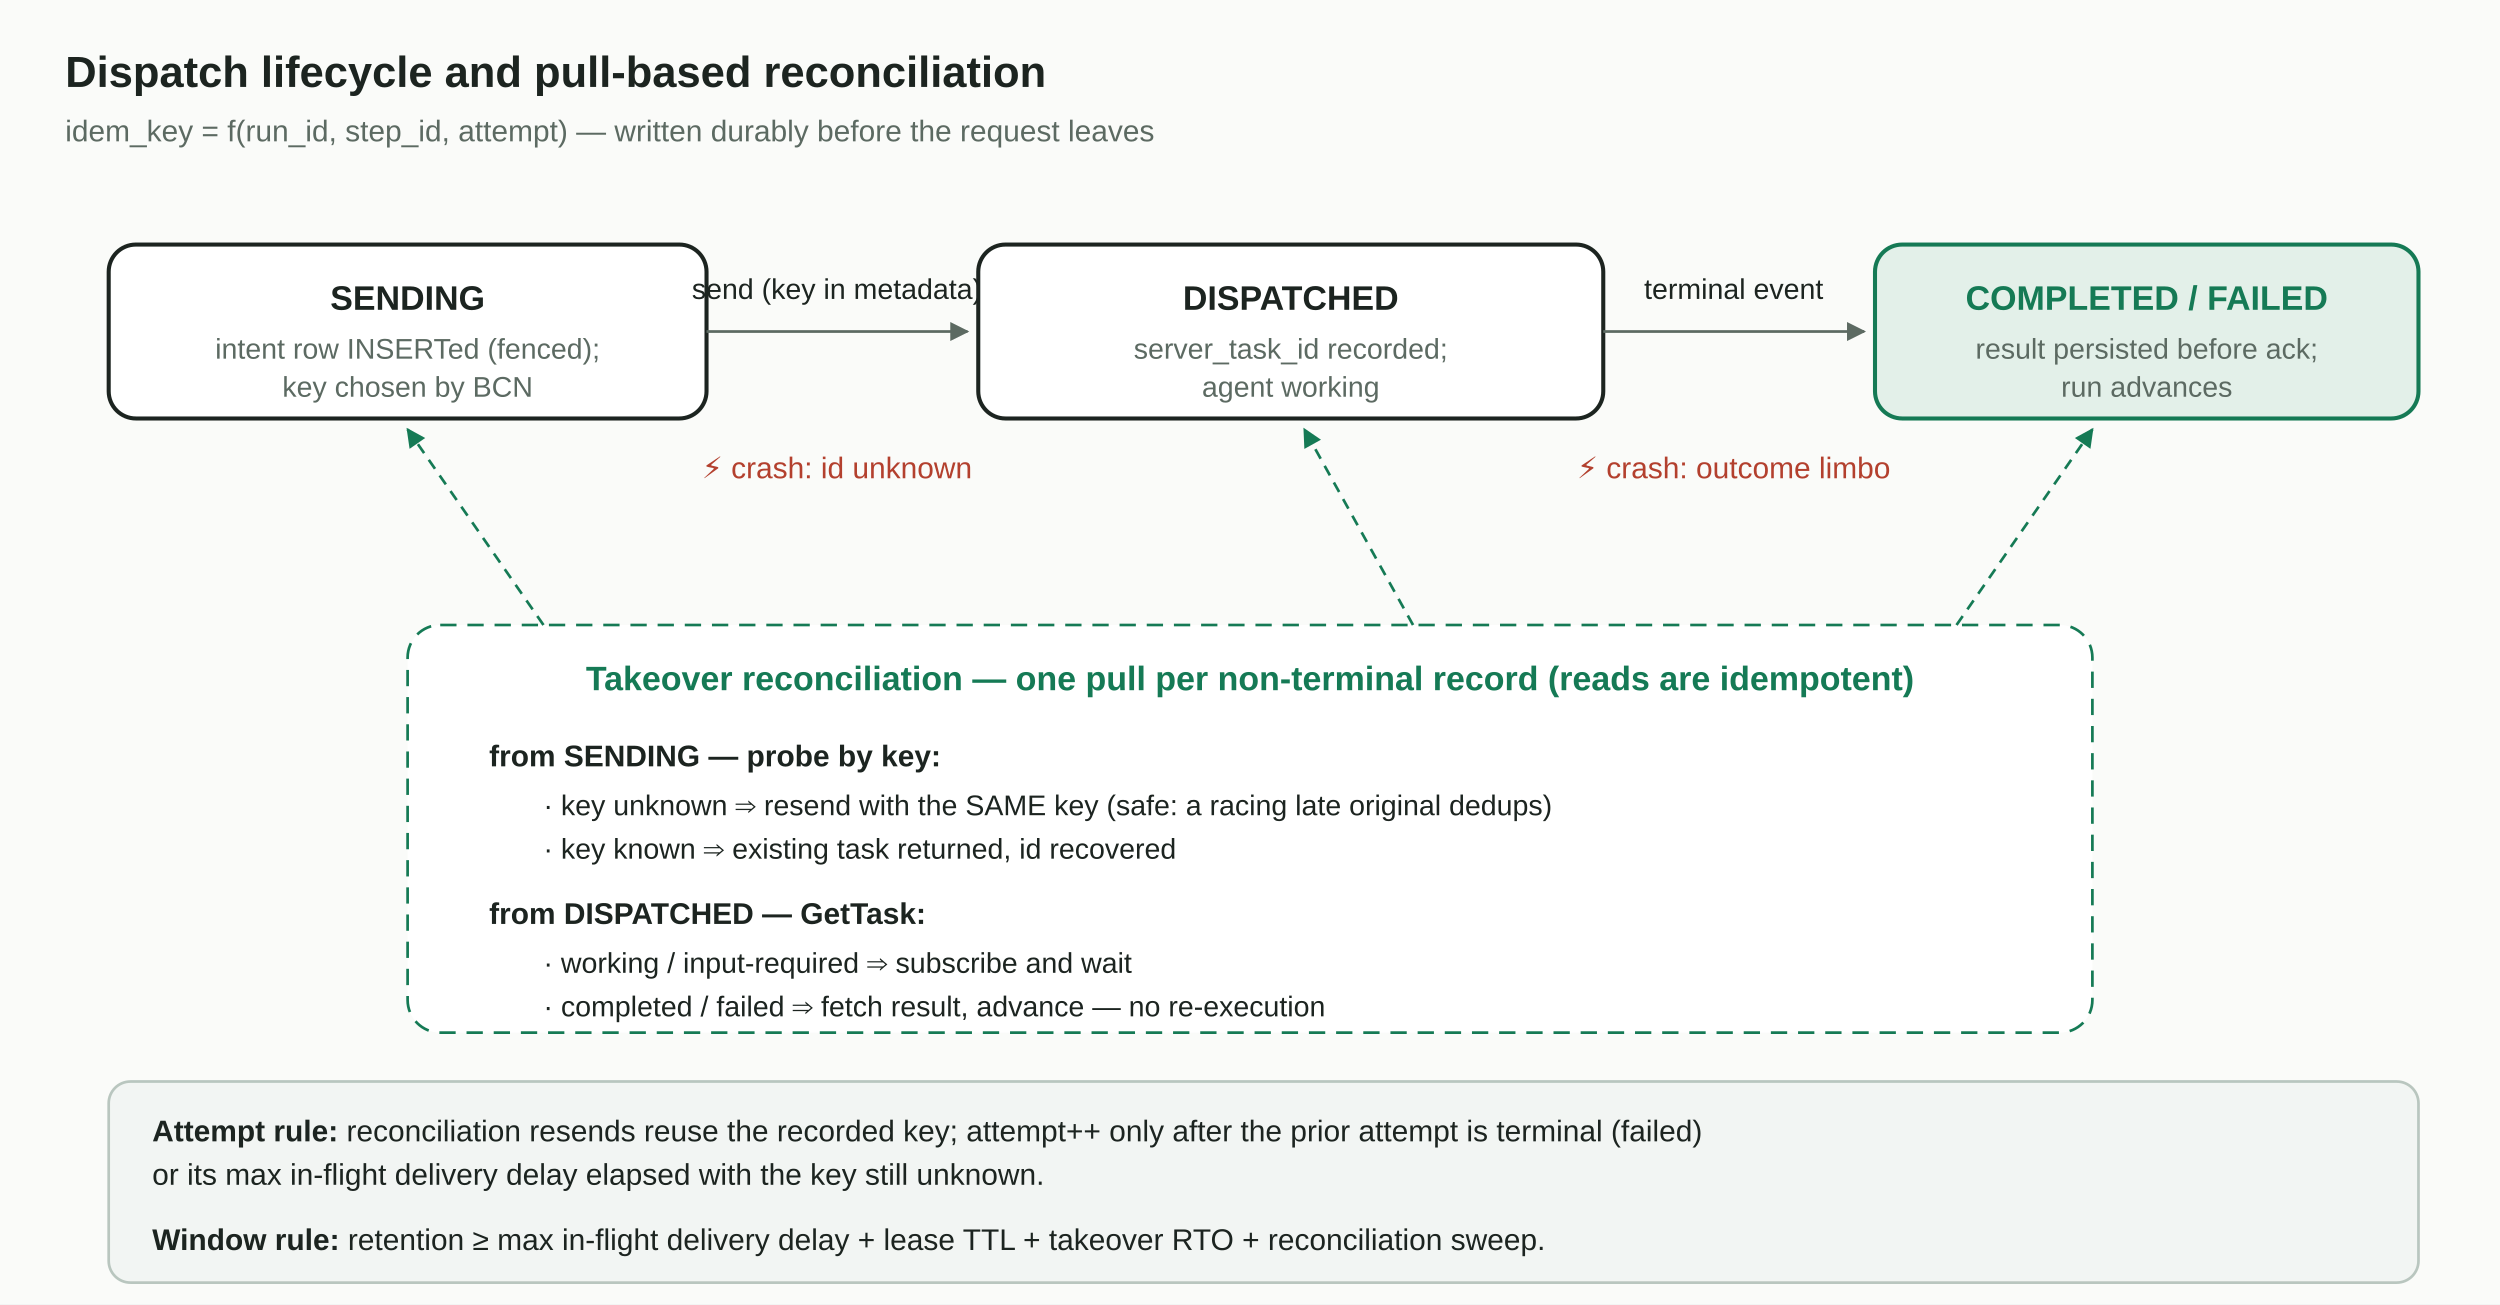
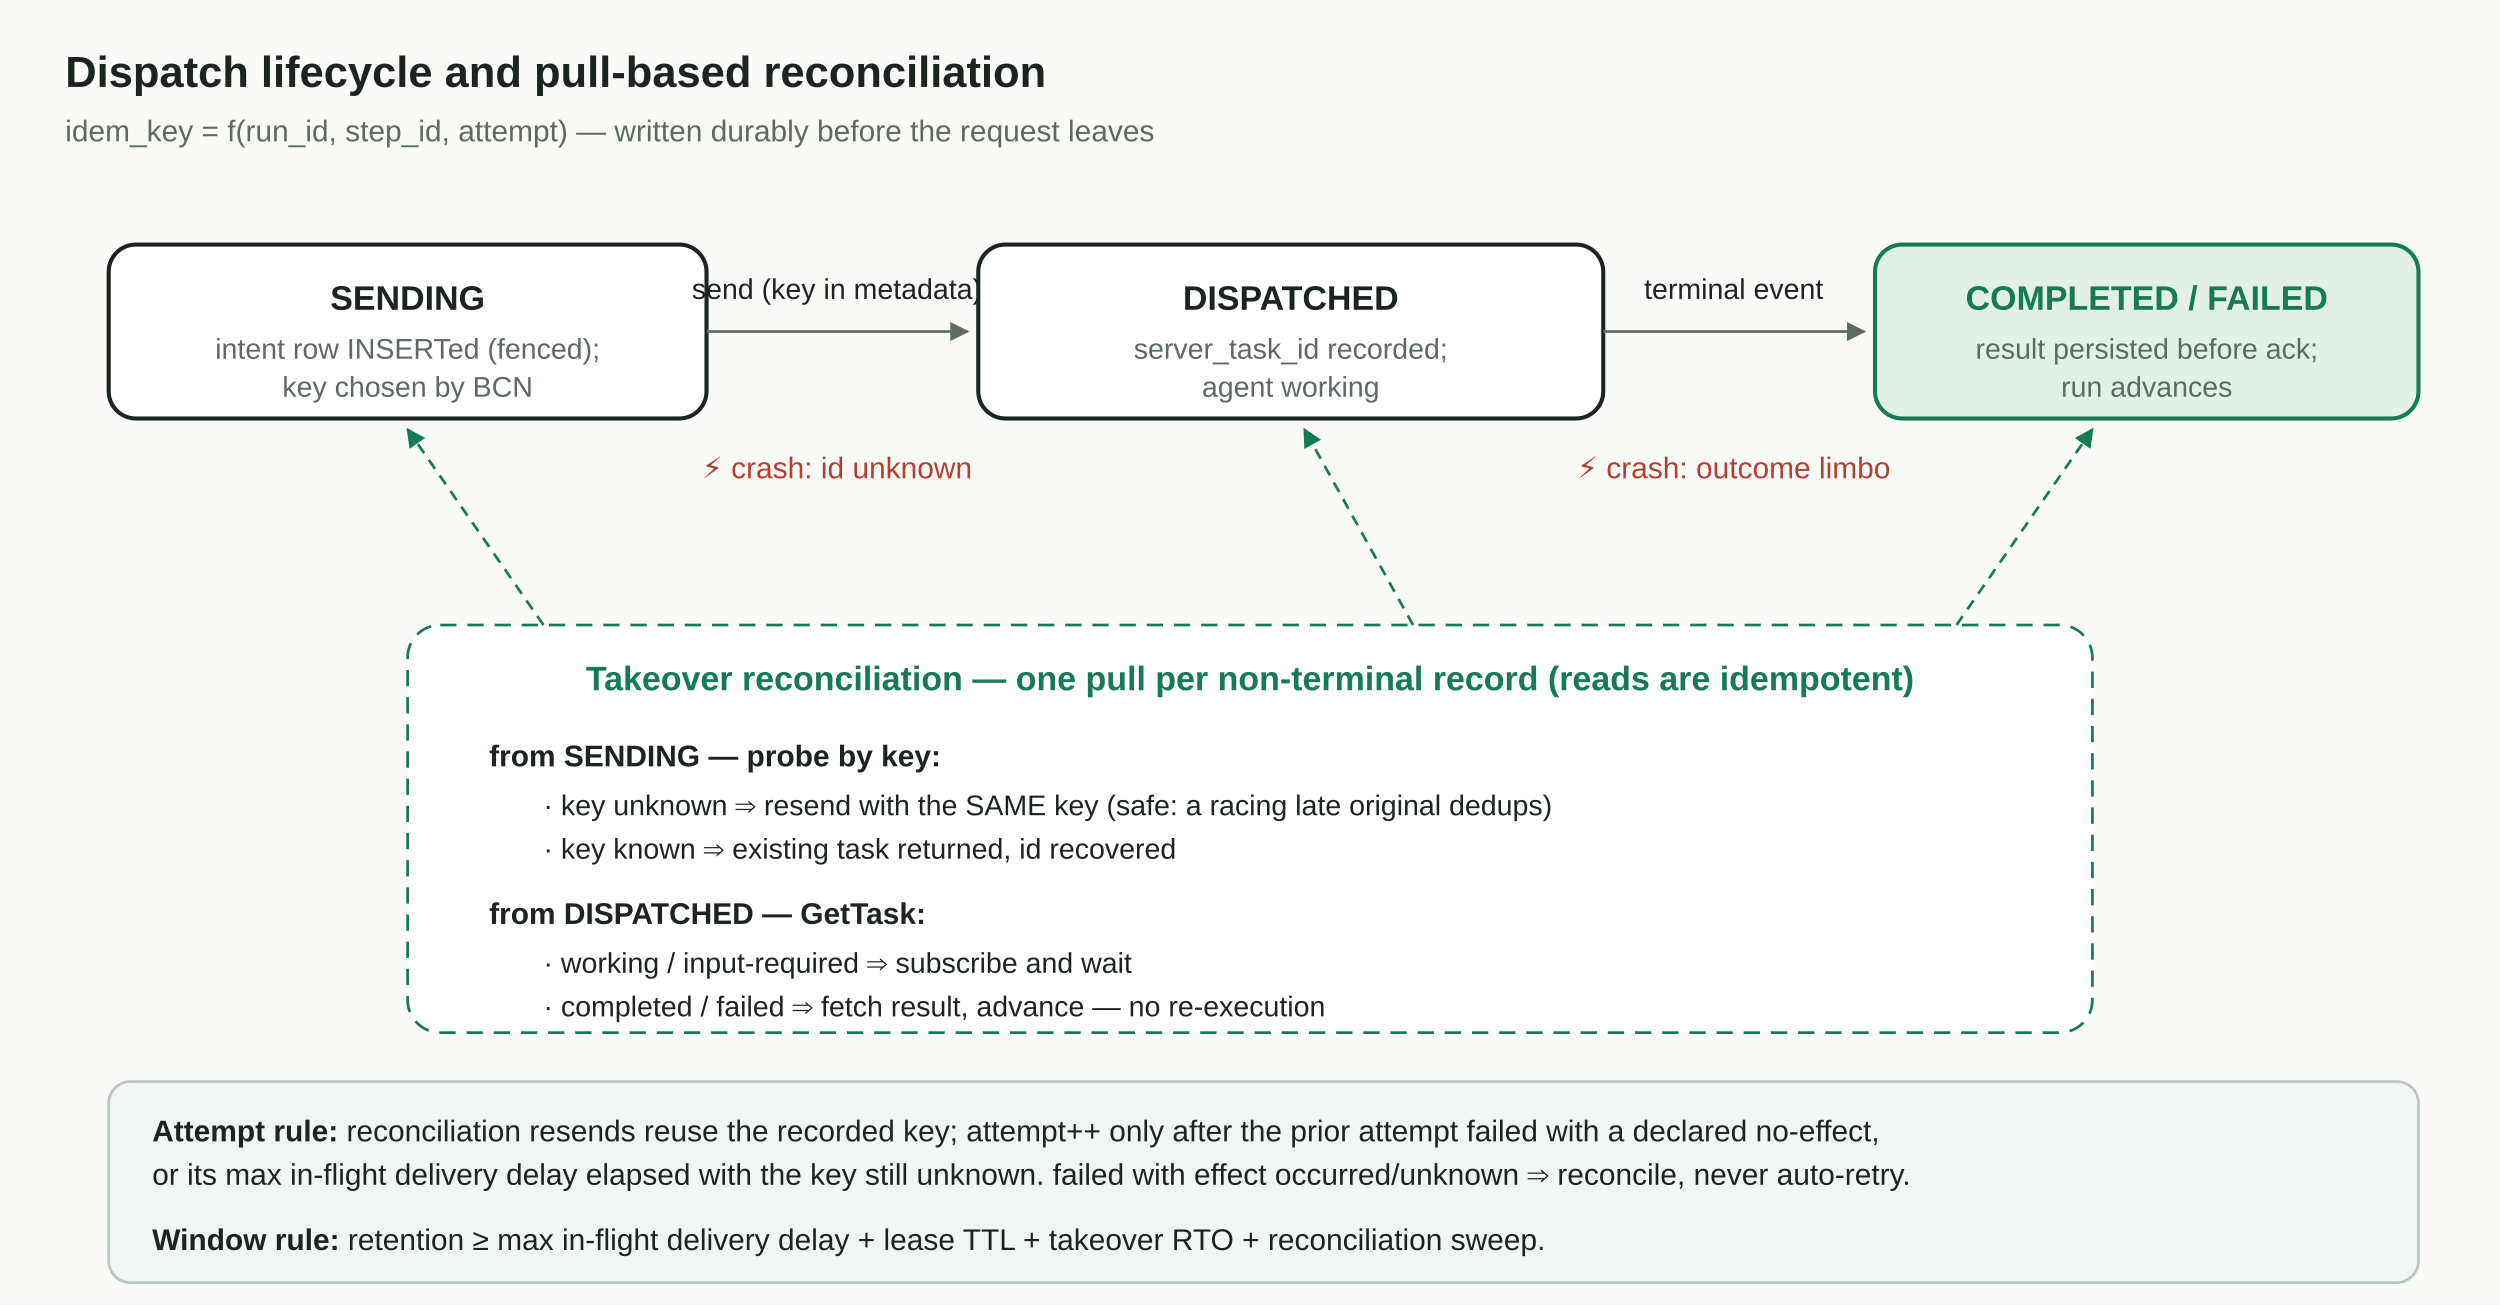
<svg xmlns="http://www.w3.org/2000/svg" viewBox="0 0 920 480" font-family="Arial, Helvetica, sans-serif">
  <defs>
    <marker id="ar" viewBox="0 0 10 10" refX="9" refY="5" markerWidth="7" markerHeight="7" orient="auto-start-reverse">
      <path d="M0 0L10 5L0 10z" fill="#5c6a62" />
    </marker>
    <marker id="ag" viewBox="0 0 10 10" refX="9" refY="5" markerWidth="7" markerHeight="7" orient="auto-start-reverse">
      <path d="M0 0L10 5L0 10z" fill="#157a55" />
    </marker>
  </defs>
  <rect x="0" y="0" width="920" height="480" fill="#fafbf9" />
  <text x="24" y="32" font-size="16" font-weight="bold" fill="#1c2420">Dispatch lifecycle and pull-based reconciliation</text>
  <text x="24" y="52" font-size="11" fill="#5c6a62">idem_key = f(run_id, step_id, attempt) — written durably before the request leaves</text>
  <rect x="40" y="90" width="220" height="64" rx="10" fill="#ffffff" stroke="#1c2420" stroke-width="1.5" />
  <text x="150" y="114" font-size="12.5" font-weight="bold" text-anchor="middle" fill="#1c2420">SENDING</text>
  <text x="150" y="132" font-size="10.5" text-anchor="middle" fill="#5c6a62">intent row INSERTed (fenced);</text>
  <text x="150" y="146" font-size="10.5" text-anchor="middle" fill="#5c6a62">key chosen by BCN</text>
  <line x1="260" y1="122" x2="356" y2="122" stroke="#5c6a62" marker-end="url(#ar)" />
  <text x="308" y="110" font-size="10.5" text-anchor="middle" fill="#1c2420">send (key in metadata)</text>
  <text x="308" y="176" font-size="11" text-anchor="middle" fill="#b3402e">⚡ crash: id unknown</text>
  <rect x="360" y="90" width="230" height="64" rx="10" fill="#ffffff" stroke="#1c2420" stroke-width="1.5" />
  <text x="475" y="114" font-size="12.5" font-weight="bold" text-anchor="middle" fill="#1c2420">DISPATCHED</text>
  <text x="475" y="132" font-size="10.5" text-anchor="middle" fill="#5c6a62">server_task_id recorded;</text>
  <text x="475" y="146" font-size="10.5" text-anchor="middle" fill="#5c6a62">agent working</text>
  <line x1="590" y1="122" x2="686" y2="122" stroke="#5c6a62" marker-end="url(#ar)" />
  <text x="638" y="110" font-size="10.5" text-anchor="middle" fill="#1c2420">terminal event</text>
  <text x="638" y="176" font-size="11" text-anchor="middle" fill="#b3402e">⚡ crash: outcome limbo</text>
  <rect x="690" y="90" width="200" height="64" rx="10" fill="#e3f0e9" stroke="#157a55" stroke-width="1.5" />
  <text x="790" y="114" font-size="12.5" font-weight="bold" text-anchor="middle" fill="#157a55">COMPLETED / FAILED</text>
  <text x="790" y="132" font-size="10.5" text-anchor="middle" fill="#5c6a62">result persisted before ack;</text>
  <text x="790" y="146" font-size="10.5" text-anchor="middle" fill="#5c6a62">run advances</text>
  <rect x="150" y="230" width="620" height="150" rx="12" fill="#ffffff" stroke="#157a55" stroke-dasharray="6 4" />
  <text x="460" y="254" font-size="12.5" font-weight="bold" text-anchor="middle" fill="#157a55">Takeover reconciliation — one pull per non-terminal record (reads are idempotent)</text>
  <text x="180" y="282" font-size="11" font-weight="bold" fill="#1c2420">from SENDING — probe by key:</text>
  <text x="200" y="300" font-size="10.5" fill="#1c2420">· key unknown ⇒ resend with the SAME key (safe: a racing late original dedups)</text>
  <text x="200" y="316" font-size="10.5" fill="#1c2420">· key known ⇒ existing task returned, id recovered</text>
  <text x="180" y="340" font-size="11" font-weight="bold" fill="#1c2420">from DISPATCHED — GetTask:</text>
  <text x="200" y="358" font-size="10.5" fill="#1c2420">· working / input-required ⇒ subscribe and wait</text>
  <text x="200" y="374" font-size="10.5" fill="#1c2420">· completed / failed ⇒ fetch result, advance — no re-execution</text>
  <line x1="200" y1="230" x2="150" y2="158" stroke="#157a55" stroke-dasharray="4 3" marker-end="url(#ag)" />
  <line x1="520" y1="230" x2="480" y2="158" stroke="#157a55" stroke-dasharray="4 3" marker-end="url(#ag)" />
  <line x1="720" y1="230" x2="770" y2="158" stroke="#157a55" stroke-dasharray="4 3" marker-end="url(#ag)" />
  <rect x="40" y="398" width="850" height="74" rx="8" fill="#f2f5f3" stroke="#b9c6bf" />
  <text x="56" y="420" font-size="11" fill="#1c2420">
-     <tspan font-weight="bold">Attempt rule:</tspan> reconciliation resends reuse the recorded key; attempt++ only after the prior attempt is terminal (failed)</text>
-   <text x="56" y="436" font-size="11" fill="#1c2420">or its max in-flight delivery delay elapsed with the key still unknown.</text>
+     <tspan font-weight="bold">Attempt rule:</tspan> reconciliation resends reuse the recorded key; attempt++ only after the prior attempt failed with a declared no-effect,</text>
+   <text x="56" y="436" font-size="11" fill="#1c2420">or its max in-flight delivery delay elapsed with the key still unknown. failed with effect occurred/unknown ⇒ reconcile, never auto-retry.</text>
  <text x="56" y="460" font-size="11" fill="#1c2420">
    <tspan font-weight="bold">Window rule:</tspan> retention ≥ max in-flight delivery delay + lease TTL + takeover RTO + reconciliation sweep.</text>
</svg>
